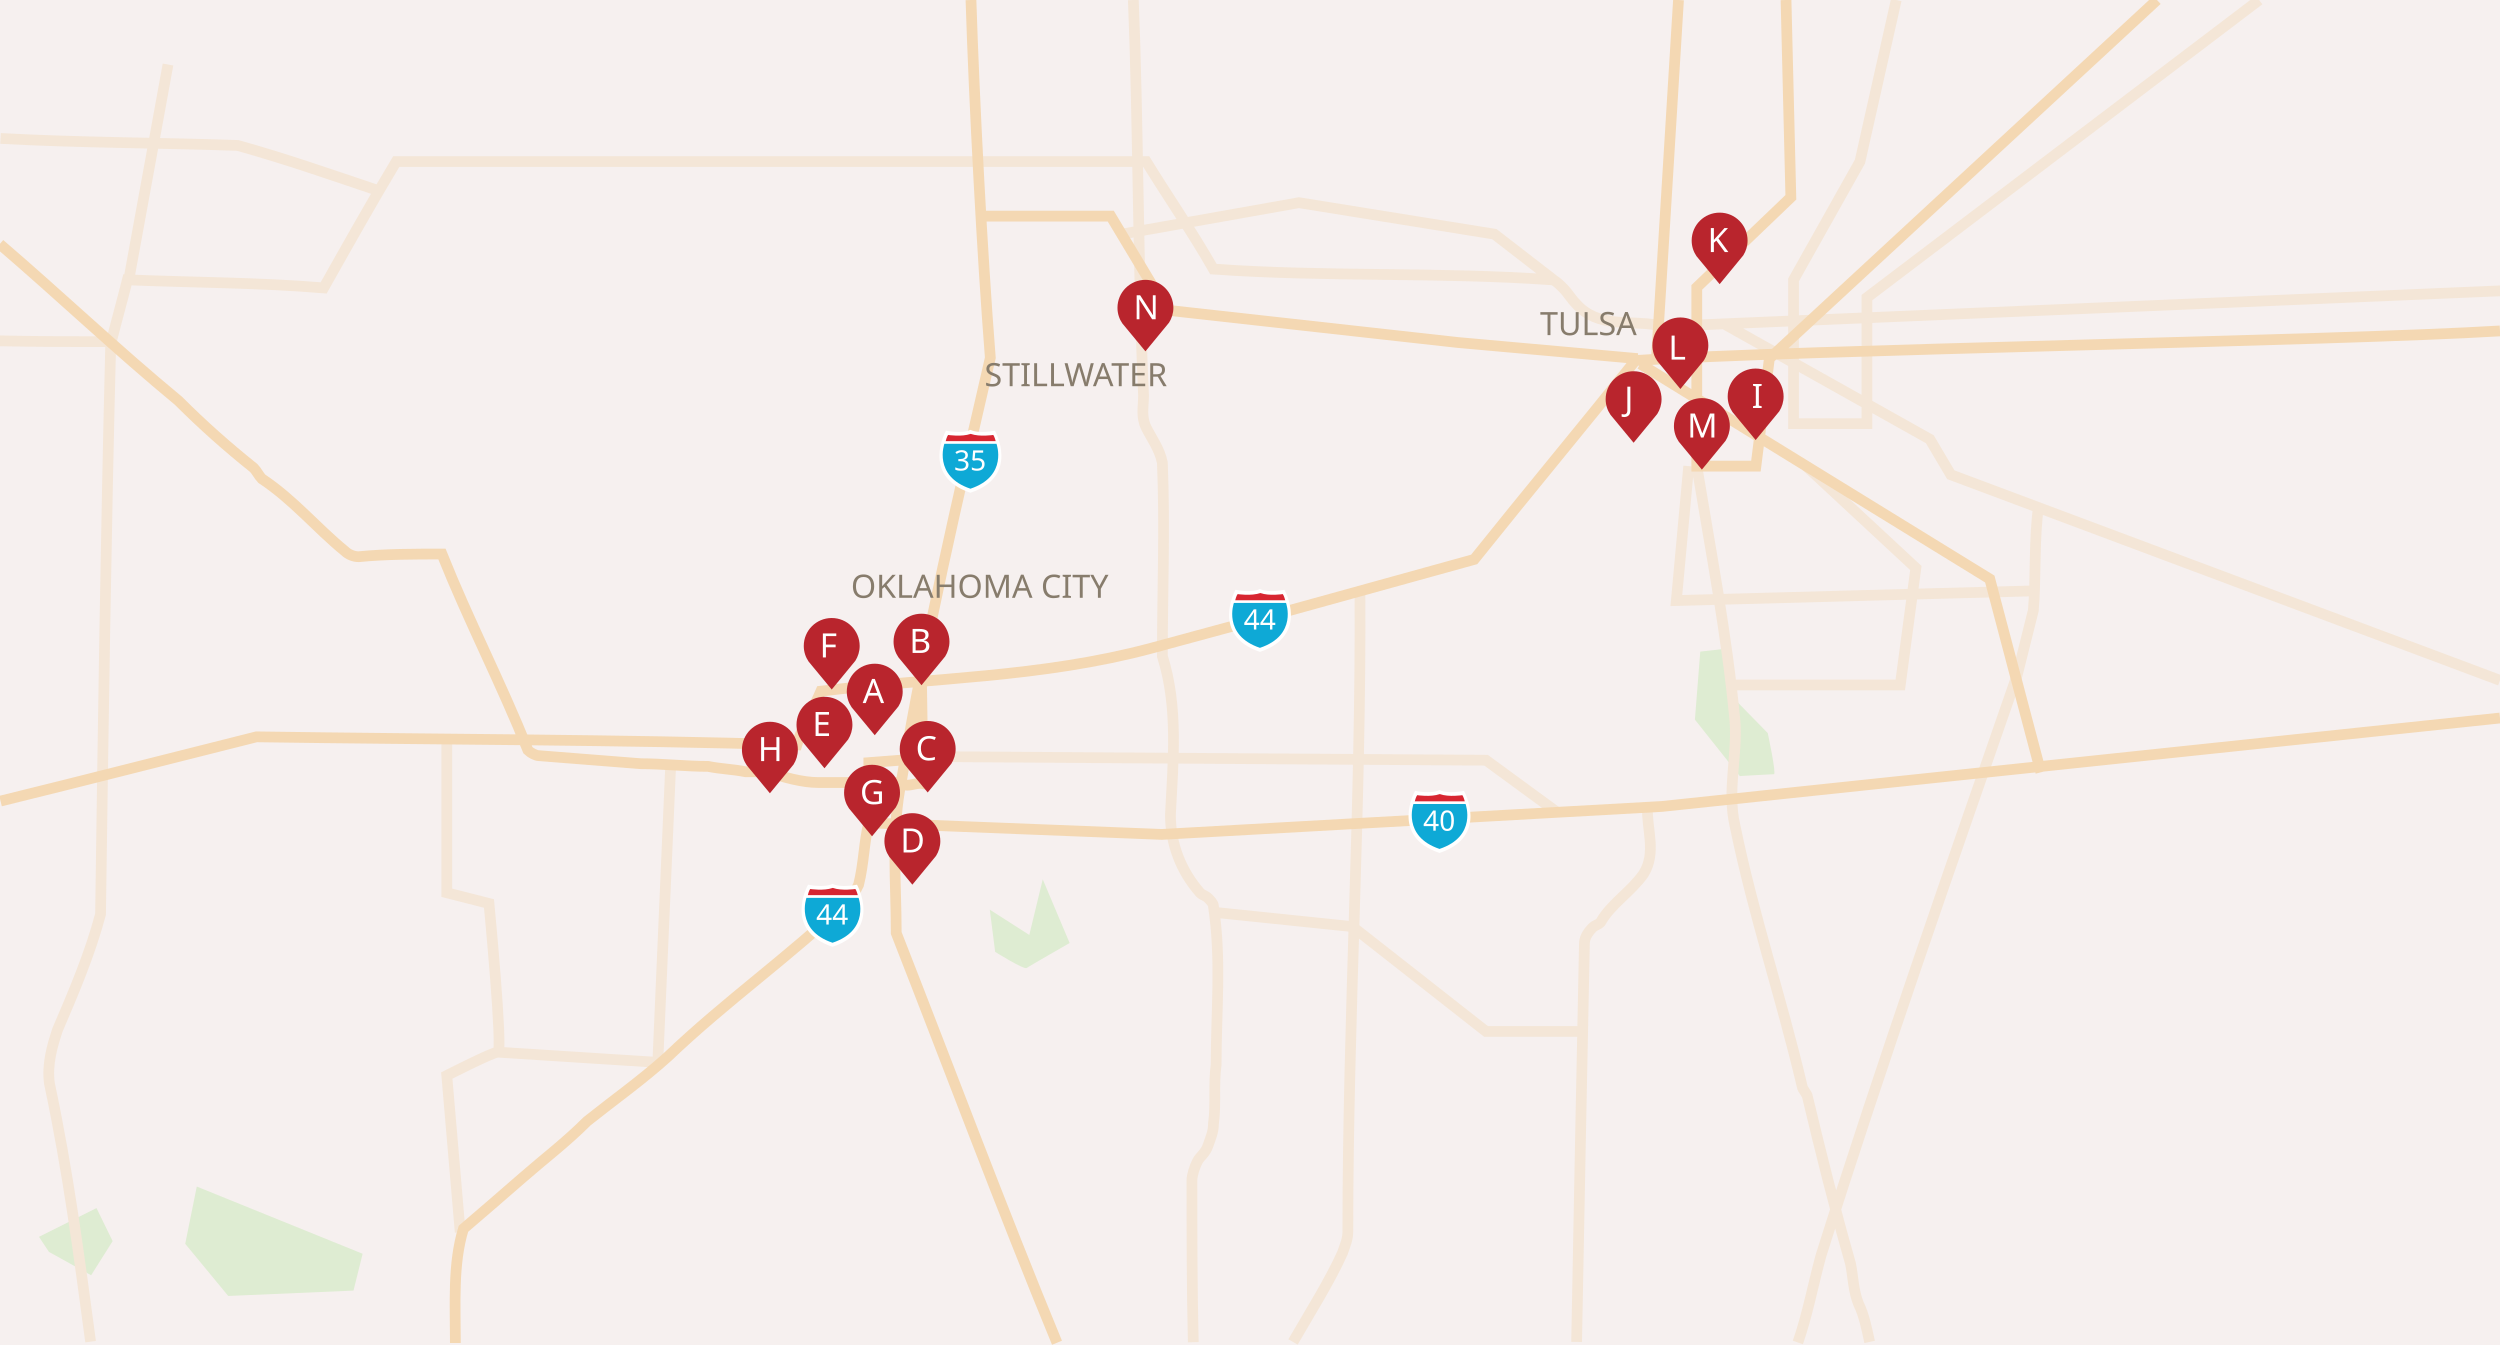
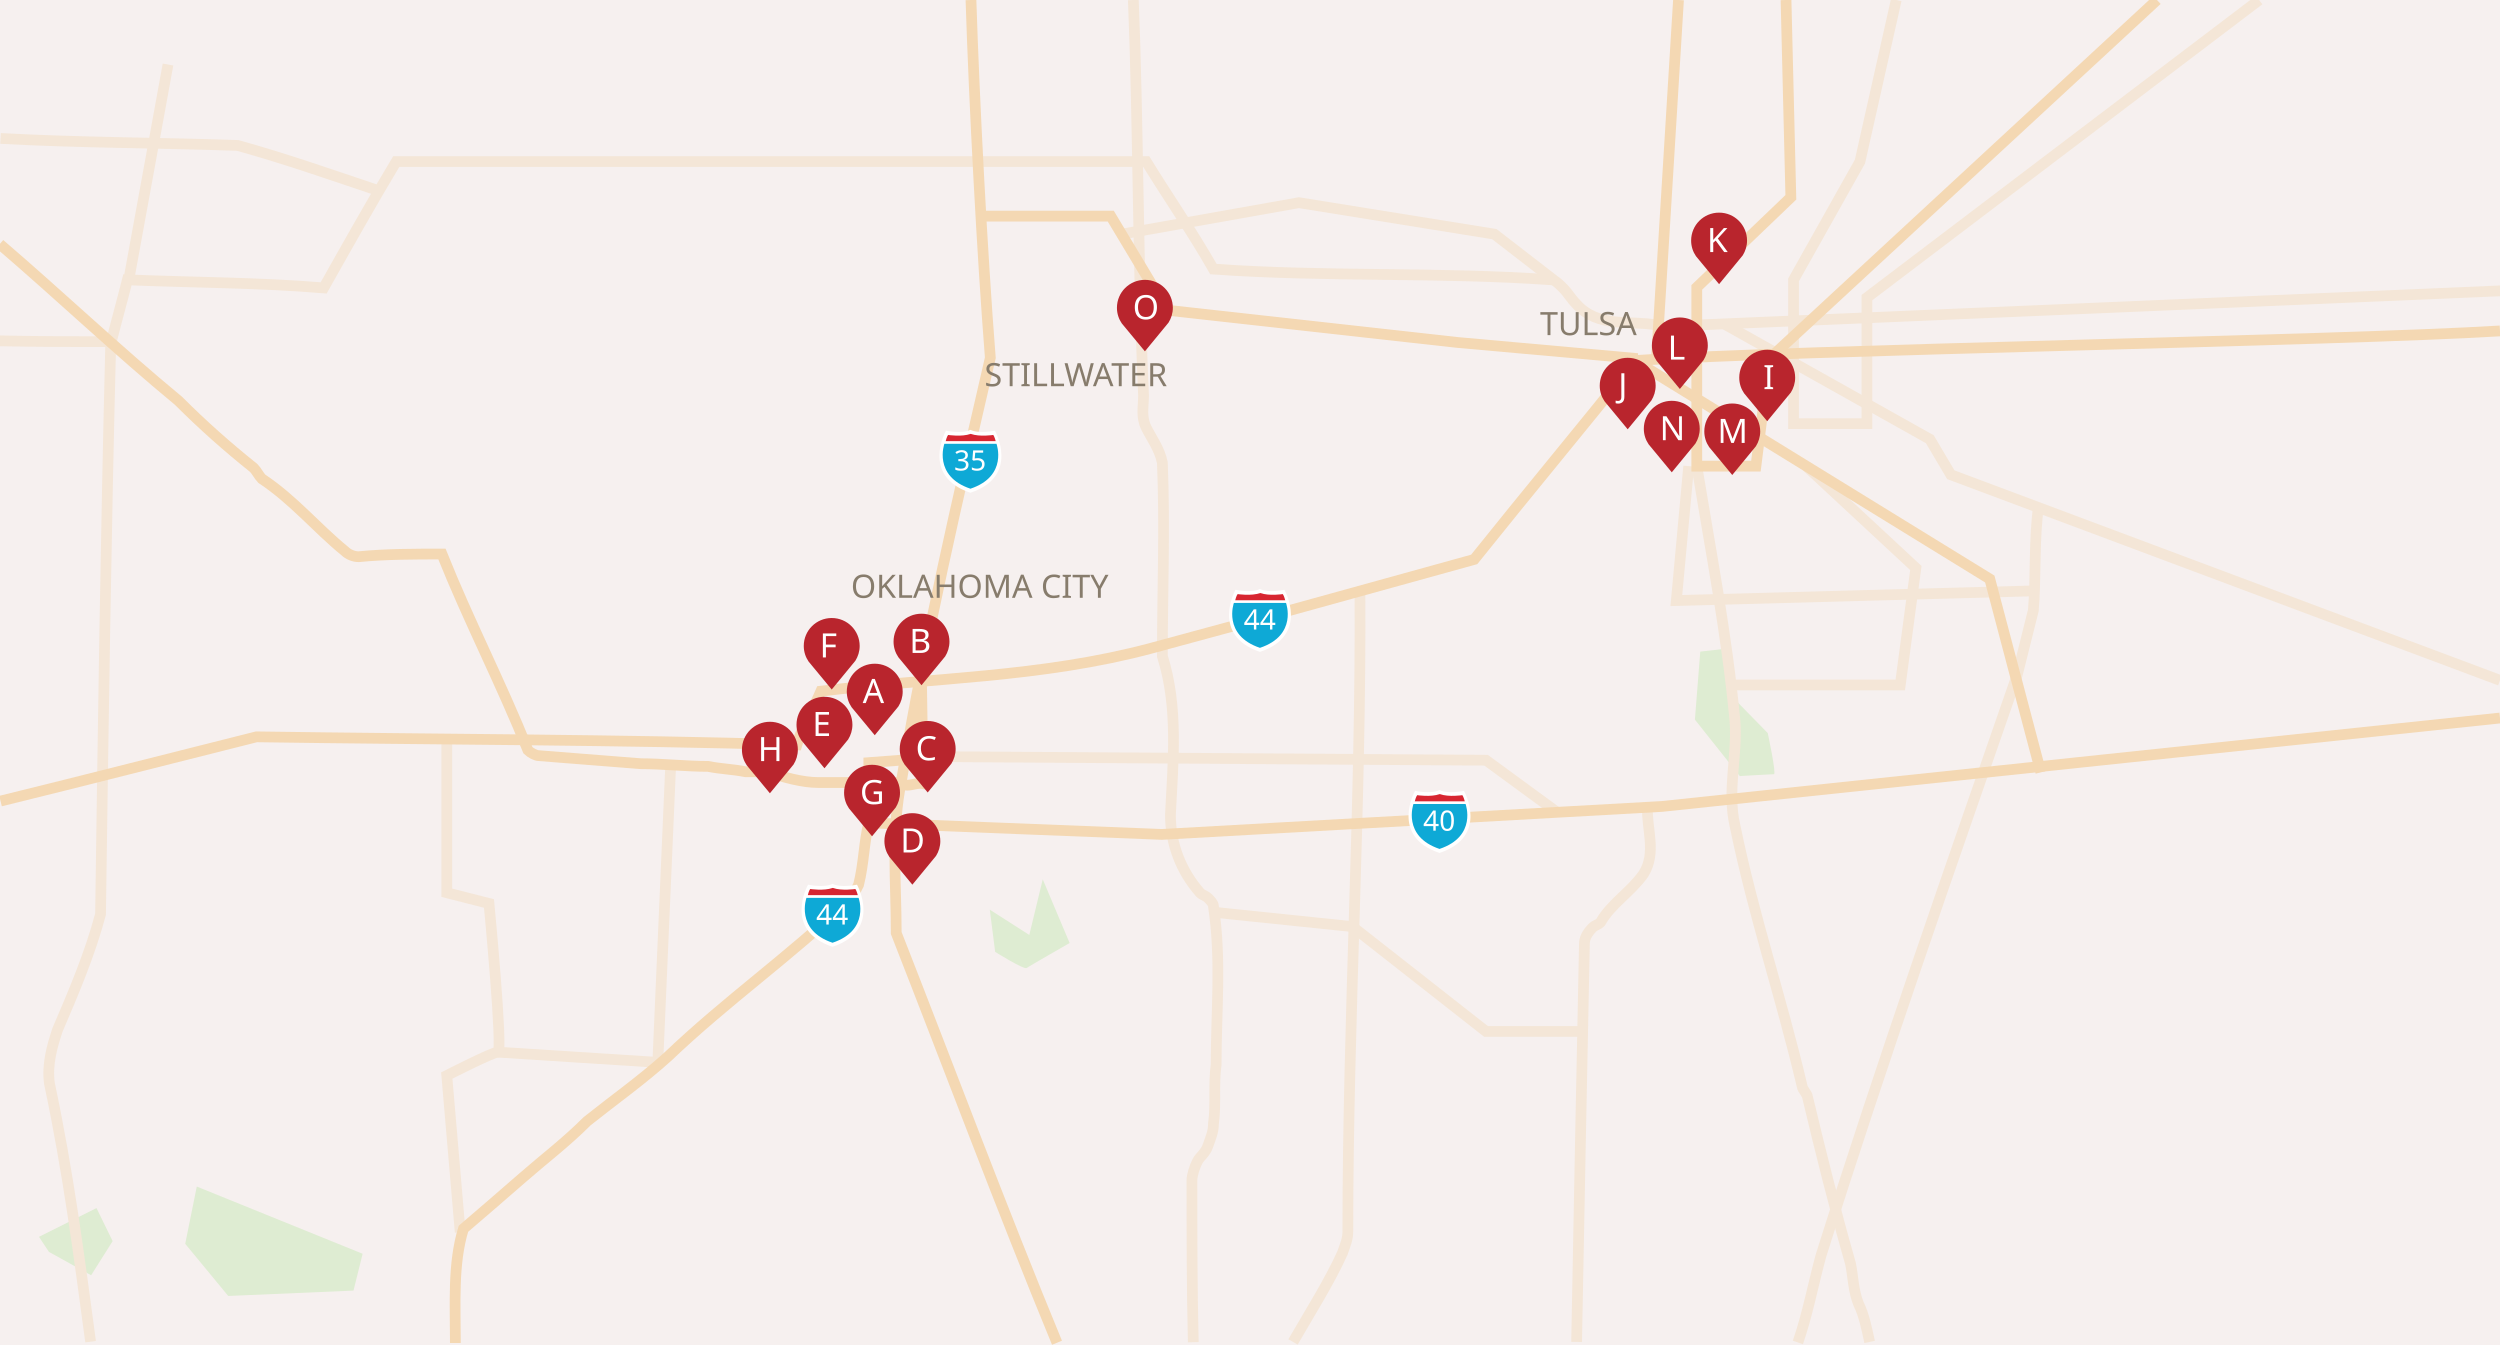
- <svg xmlns="http://www.w3.org/2000/svg" viewBox="351.6 15.9 930 500" enable-background="new 351.6 15.9 930 500">
-   <path fill="#F6F0EF" d="M349 15.9h935.7V517H349z" />
-   <path fill="#DEECD2" d="M369.8 481.6l-3.7-5.6 21.4-10.7 6 12.3-8 12.7zM424.8 457.3l-4.3 21.3 16 19.4 46.6-2 3.4-13.7zM719.8 354.3l2 15.7s10.7 6.7 11.7 6c1-.7 16-9.3 16-9.3l-10-23.7-5 20.7-14.7-9.4zM992.8 257.3l2.7 17.3 13.7 14s3.3 15.3 2.3 15.3-12.7.7-12.7.7l-16.7-21 2-25.3 8.7-1z" />
-   <path stroke="#F4E6D7" stroke-width="4" stroke-miterlimit="10" d="M773.2 15.9C775 58.8 775 120 777 163c0 4-1 8 1 12s5 8 6 13c1 24 0 48 0 72 6 19 4 39 3 59 0 11 4 21 11 29 1 1 2 1 3 2s2 2 2 3c3 20 1 39 1 59-1 7 0 15-1 22 0 3-1 5-2 8s-3 4-4 6-2 5-2 7c0 20 0 40 .5 60.2M857.5 235.7C858 315 853 395 853 474c0 3-1 5-2 8-5 11-12 22-18.4 33.1M688.1 297.3l216.3 1.4 26.5 19.4M1057 15.9L1043.5 76l-24.7 44v53.5h27.3v-46.9L1192 15.9M982.8 136.8L1284 124M992.8 136.3l76.7 43 7.8 13.2 204.3 76.5M982.8 189.3C988 221 994 252 997 284c1 13-3 26 0 39 7 34 17 63 25 97 0 1 2 3 2 4 5 21 10 41 16 62 1 5 1 10 3 15 2 4 3 9 4.1 14.1M1110 204c-1.8 11.5-1 28-2 39l-6 24c-25 72-50 143-73 216-3 11-5 22-8.6 32.3M979.8 189.3l-4.6 50 133.2-3.6M996.2 270.7h62.3l5.8-43.5-40.8-37.9M803.5 355.3l51.2 5.3 49.7 39h36.7M964.5 316.2C964 324 968 333 963 341c-5 7-12 11-16 18-1 1-2 1-3 2-2 2-3 4-3 6-1 49-2 99-2.9 148.1M768.9 103l65.9-11.7 72.7 11.7 22 17M351.8 67.4C381 69 411 69 440 70c18 5 35 11 52.6 16.9M414.1 39.9L399.5 120M351.5 142.7c14.5.3 27.5.3 41.5.3 2-8 4-15 6-23 24 1 49 1 73 3 9-16 18-32 27-47h279c8 13 17 26 25 40 42 3 84 1 126 4 1 0 3 2 4 3 2 2 3 4 5 6 8 9 20 6 29.8 7.8M392.8 143.3C391 214 390 285 389 356c-4 15-10 29-16 43-2 6-4 13-3 20 7 33 11 64 15.3 96M517.8 289.7V348l15.7 4s5.3 55.3 3.3 55.3-19 8.7-19 8.7l5 58.3M536.8 407.3l59.5 3.8 4.8-110.7" fill="none" />
-   <g stroke="#F4D8B3" stroke-width="4" stroke-miterlimit="10" fill="none">
-     <path d="M961.8 151.3l130 80 19 71.9M1154 15.9l-144.2 133.4-5 40h-22v-66.5l35-33.5-1.8-73.4M967.8 149.3L976 15.9M716.4 96.3h48.4l21 35 108 12 67 6M674.8 322c-1.8 7-1.8 15-3.8 23-1 2-2 4-4 6-22 21-45 37-67 58-10 9-20 16-30 24-8 8-16 14-24 21s-15 13-22 19c-4 13-3 28-3 42.5M687.8 298.6l-13 1V322l109 4.3 186-10.4 311.8-32.9M351.5 106.7C374 126 395 146 418 165c9 9 18 17 28 25 1 1 2 3 3 4 12 8 20 18 31 27 1 1 3 2 5 2 10-1 21-1 31-1 10 25 22 48 32 73 1 1 3 2 4 2 13 1 25 2 38 3 8 0 17 1 25 1 5 1 9 1 14 2h8c6 2 13 4 19 4h29c1 0 3 1 4 1 2 0 4-1 6-.6-.2-12.6-.5 0 0 0l-.6-37.8M351.8 313.9C384 306 415 298 447 290c67 1 134 1 201 3 2-7 6-13 9-20 41-5 82-5 123-16s80-22 120-33c20-25 40-49 60-74 60-4 261.7-7.3 321.6-11M712.8 15.9C714 53.8 717 111 720 149c-12 52-24 103-33 157-4 19-2 38-2 57 20 51 39 102 59.8 152.4" />
+ <svg xmlns="http://www.w3.org/2000/svg" version="1.1" id="map_1_" x="0px" y="0px" viewBox="351.6 15.9 930 500" enable-background="new 351.6 15.9 930 500" xml:space="preserve">
+   <g id="land_1_">
+     <rect x="349" y="15.9" fill="#F6F0EF" width="935.7" height="501.1" />
+   </g>
+   <polygon fill="#DEECD2" points="369.8,481.6 366.1,476 387.5,465.3 393.5,477.6 385.5,490.3 " />
+   <polygon fill="#DEECD2" points="424.8,457.3 420.5,478.6 436.5,498 483.1,496 486.5,482.3 " />
+   <path fill="#DEECD2" d="M719.8,354.3l2,15.7c0,0,10.7,6.7,11.7,6c1-0.7,16-9.3,16-9.3l-10-23.7l-5,20.7L719.8,354.3z" />
+   <path fill="#DEECD2" d="M992.8,257.3l2.7,17.3l13.7,14c0,0,3.3,15.3,2.3,15.3s-12.7,0.7-12.7,0.7l-16.7-21l2-25.3L992.8,257.3z" />
+   <path fill="none" stroke="#F4E6D7" stroke-width="4" stroke-miterlimit="10" d="M773.2,15.9C775,58.8,775,120,777,163c0,4-1,8,1,12  s5,8,6,13c1,24,0,48,0,72c6,19,4,39,3,59c0,11,4,21,11,29c1,1,2,1,3,2s2,2,2,3c3,20,1,39,1,59c-1,7,0,15-1,22c0,3-1,5-2,8s-3,4-4,6  s-2,5-2,7c0,20,0,40,0.5,60.2" />
+   <path fill="none" stroke="#F4E6D7" stroke-width="4" stroke-miterlimit="10" d="M857.5,235.7C858,315,853,395,853,474c0,3-1,5-2,8  c-5,11-12,22-18.4,33.1" />
+   <polyline fill="none" stroke="#F4E6D7" stroke-width="4" stroke-miterlimit="10" points="688.1,297.3 904.4,298.7 930.9,318.1 " />
+   <polyline fill="none" stroke="#F4E6D7" stroke-width="4" stroke-miterlimit="10" points="1057,15.9 1043.5,76 1018.8,120   1018.8,173.5 1046.1,173.5 1046.1,126.6 1192,15.9 " />
+   <line fill="none" stroke="#F4E6D7" stroke-width="4" stroke-miterlimit="10" x1="982.8" y1="136.8" x2="1284" y2="124" />
+   <polyline fill="none" stroke="#F4E6D7" stroke-width="4" stroke-miterlimit="10" points="992.8,136.3 1069.5,179.3 1077.3,192.5   1281.6,269 " />
+   <path fill="none" stroke="#F4E6D7" stroke-width="4" stroke-miterlimit="10" d="M982.8,189.3C988,221,994,252,997,284  c1,13-3,26,0,39c7,34,17,63,25,97c0,1,2,3,2,4c5,21,10,41,16,62c1,5,1,10,3,15c2,4,3,9,4.1,14.1" />
+   <path fill="none" stroke="#F4E6D7" stroke-width="4" stroke-miterlimit="10" d="M1110,204c-1.8,11.5-1,28-2,39c-2,8-4,16-6,24  c-25,72-50,143-73,216c-3,11-5,22-8.6,32.3" />
+   <polyline fill="none" stroke="#F4E6D7" stroke-width="4" stroke-miterlimit="10" points="979.8,189.3 975.2,239.3 1108.4,235.7 " />
+   <polyline fill="none" stroke="#F4E6D7" stroke-width="4" stroke-miterlimit="10" points="996.2,270.7 1058.5,270.7 1064.3,227.2   1023.5,189.3 " />
+   <polyline fill="none" stroke="#F4E6D7" stroke-width="4" stroke-miterlimit="10" points="803.5,355.3 854.7,360.6 904.4,399.6   941.1,399.6 " />
+   <path fill="none" stroke="#F4E6D7" stroke-width="4" stroke-miterlimit="10" d="M964.5,316.2C964,324,968,333,963,341  c-5,7-12,11-16,18c-1,1-2,1-3,2c-2,2-3,4-3,6c-1,49-2,99-2.9,148.1" />
+   <polyline fill="none" stroke="#F4E6D7" stroke-width="4" stroke-miterlimit="10" points="768.9,103 834.8,91.3 907.5,103 929.5,120   " />
+   <path fill="none" stroke="#F4E6D7" stroke-width="4" stroke-miterlimit="10" d="M351.8,67.4C381,69,411,69,440,70  c18,5,35,11,52.6,16.9" />
+   <line fill="none" stroke="#F4E6D7" stroke-width="4" stroke-miterlimit="10" x1="414.1" y1="39.9" x2="399.5" y2="120" />
+   <path fill="none" stroke="#F4E6D7" stroke-width="4" stroke-miterlimit="10" d="M351.5,142.7C366,143,379,143,393,143c2-8,4-15,6-23  c24,1,49,1,73,3c9-16,18-32,27-47c93,0,186,0,279,0c8,13,17,26,25,40c42,3,84,1,126,4c1,0,3,2,4,3c2,2,3,4,5,6c8,9,20,6,29.8,7.8" />
+   <path fill="none" stroke="#F4E6D7" stroke-width="4" stroke-miterlimit="10" d="M392.8,143.3C391,214,390,285,389,356  c-4,15-10,29-16,43c-2,6-4,13-3,20c7,33,11,64,15.3,96" />
+   <path fill="none" stroke="#F4E6D7" stroke-width="4" stroke-miterlimit="10" d="M517.8,289.7V348l15.7,4c0,0,5.3,55.3,3.3,55.3  s-19,8.7-19,8.7l5,58.3" />
+   <polyline fill="none" stroke="#F4E6D7" stroke-width="4" stroke-miterlimit="10" points="536.8,407.3 596.3,411.1 601.1,300.4 " />
+   <g id="roads_1_">
+     <polyline fill="none" stroke="#F4D8B3" stroke-width="4" stroke-miterlimit="10" points="961.8,151.3 1091.8,231.3 1110.8,303.2     " />
+     <polyline fill="none" stroke="#F4D8B3" stroke-width="4" stroke-miterlimit="10" points="1154,15.9 1009.8,149.3 1004.8,189.3    982.8,189.3 982.8,122.8 1017.8,89.3 1016,15.9  " />
+     <line fill="none" stroke="#F4D8B3" stroke-width="4" stroke-miterlimit="10" x1="967.8" y1="149.3" x2="976" y2="15.9" />
+     <polyline fill="none" stroke="#F4D8B3" stroke-width="4" stroke-miterlimit="10" points="716.4,96.3 764.8,96.3 785.8,131.3    893.8,143.3 960.8,149.3  " />
+     <path fill="none" stroke="#F4D8B3" stroke-width="4" stroke-miterlimit="10" d="M674.8,322c-1.8,7-1.8,15-3.8,23c-1,2-2,4-4,6   c-22,21-45,37-67,58c-10,9-20,16-30,24c-8,8-16,14-24,21s-15,13-22,19c-4,13-3,28-3,42.5" />
+     <polyline fill="none" stroke="#F4D8B3" stroke-width="4" stroke-miterlimit="10" points="687.8,298.6 674.8,299.6 674.8,322    783.8,326.3 969.8,315.9 1281.6,283  " />
+     <path fill="none" stroke="#F4D8B3" stroke-width="4" stroke-miterlimit="10" d="M351.5,106.7C374,126,395,146,418,165   c9,9,18,17,28,25c1,1,2,3,3,4c12,8,20,18,31,27c1,1,3,2,5,2c10-1,21-1,31-1c10,25,22,48,32,73c1,1,3,2,4,2c13,1,25,2,38,3   c8,0,17,1,25,1c5,1,9,1,14,2c3,0,5,0,8,0c6,2,13,4,19,4c10,0,19,0,29,0c1,0,3,1,4,1c2,0,4-1,6-0.6c-0.2-12.6-0.5,0,0,0   c-0.2-12.6-0.4-25.2-0.6-37.8" />
+     <path fill="none" stroke="#F4D8B3" stroke-width="4" stroke-miterlimit="10" d="M351.8,313.9C384,306,415,298,447,290   c67,1,134,1,201,3c2-7,6-13,9-20c41-5,82-5,123-16s80-22,120-33c20-25,40-49,60-74c60-4,261.7-7.3,321.6-11" />
+     <path fill="none" stroke="#F4D8B3" stroke-width="4" stroke-miterlimit="10" d="M712.8,15.9C714,53.8,717,111,720,149   c-12,52-24,103-33,157c-4,19-2,38-2,57c20,51,39,102,59.8,152.4" />
+   </g>
+   <g id="marker_26_">
+     <path id="pin_27_" fill="#B9252D" d="M685.8,278.7c1-1.6,1.6-3.5,1.6-5.5c0-5.7-4.6-10.4-10.4-10.4c-5.7,0-10.4,4.6-10.4,10.4   c0,2.2,0.7,4.2,1.8,5.8l8.6,10.4L685.8,278.7z" />
+     <text id="id_26_" transform="matrix(1 0 0 1 672.519 277.4351)" fill="#FFFFFF" font-family="'Helvetica-Bold'" font-size="12.497">A</text>
+   </g>
+   <g id="marker_25_">
+     <path id="pin_26_" fill="#B9252D" d="M703.2,260.1c1-1.6,1.6-3.5,1.6-5.5c0-5.7-4.6-10.4-10.4-10.4s-10.4,4.6-10.4,10.4   c0,2.2,0.7,4.2,1.8,5.8l8.6,10.4L703.2,260.1z" />
+     <text id="id_25_" transform="matrix(1 0 0 1 689.8696 258.7925)" fill="#FFFFFF" font-family="'Helvetica-Bold'" font-size="12.497">B</text>
+   </g>
+   <g id="marker_24_">
+     <path id="pin_25_" fill="#B9252D" d="M705.5,300c1-1.6,1.6-3.5,1.6-5.5c0-5.7-4.6-10.4-10.4-10.4s-10.4,4.6-10.4,10.4   c0,2.2,0.7,4.2,1.8,5.8l8.6,10.4L705.5,300z" />
+     <text id="id_24_" transform="matrix(1 0 0 1 692.2205 298.7242)" fill="#FFFFFF" font-family="'Helvetica-Bold'" font-size="12.497">C</text>
+   </g>
+   <g id="marker_18_">
+     <path id="pin_19_" fill="#B9252D" d="M669.8,261.7c1-1.6,1.6-3.5,1.6-5.5c0-5.7-4.6-10.4-10.4-10.4c-5.7,0-10.4,4.6-10.4,10.4   c0,2.2,0.7,4.2,1.8,5.8l8.6,10.4L669.8,261.7z" />
+     <text id="id_18_" transform="matrix(1 0 0 1 656.4902 260.4667)" fill="#FFFFFF" font-family="'Helvetica-Bold'" font-size="12.497">F</text>
+   </g>
+   <g id="marker_17_">
+     <path id="pin_18_" fill="#B9252D" d="M667.1,291c1-1.6,1.6-3.5,1.6-5.5c0-5.7-4.6-10.4-10.4-10.4c-5.7,0-10.4,4.6-10.4,10.4   c0,2.2,0.7,4.2,1.8,5.8l8.6,10.4L667.1,291z" />
+     <text id="id_17_" transform="matrix(1 0 0 1 653.7888 289.6935)" fill="#FFFFFF" font-family="'Helvetica-Bold'" font-size="12.497">E</text>
+   </g>
+   <g id="marker_16_">
+     <path id="pin_17_" fill="#B9252D" d="M646.8,300.3c1-1.6,1.6-3.5,1.6-5.5c0-5.7-4.6-10.4-10.4-10.4c-5.7,0-10.4,4.6-10.4,10.4   c0,2.2,0.7,4.2,1.8,5.8l8.6,10.4L646.8,300.3z" />
+     <text id="id_16_" transform="matrix(1 0 0 1 633.5187 299.0281)" fill="#FFFFFF" font-family="'Helvetica-Bold'" font-size="12.497">H</text>
+   </g>
+   <g id="marker_15_">
+     <path id="pin_16_" fill="#B9252D" d="M684.8,316.3c1-1.6,1.6-3.5,1.6-5.5c0-5.7-4.6-10.4-10.4-10.4c-5.7,0-10.4,4.6-10.4,10.4   c0,2.2,0.7,4.2,1.8,5.8l8.6,10.4L684.8,316.3z" />
+     <text id="id_15_" transform="matrix(1 0 0 1 671.5187 315.0281)" fill="#FFFFFF" font-family="'Helvetica-Bold'" font-size="12.497">G</text>
+   </g>
+   <g id="marker_14_">
+     <path id="pin_15_" fill="#B9252D" d="M699.8,334.3c1-1.6,1.6-3.5,1.6-5.5c0-5.7-4.6-10.4-10.4-10.4c-5.7,0-10.4,4.6-10.4,10.4   c0,2.2,0.7,4.2,1.8,5.8l8.6,10.4L699.8,334.3z" />
+     <text id="id_14_" transform="matrix(1 0 0 1 686.5187 333.0281)" fill="#FFFFFF" font-family="'Helvetica-Bold'" font-size="12.497">D</text>
  </g>
  <g>
-     <path fill="#B9252D" d="M685.8 278.7c1-1.6 1.6-3.5 1.6-5.5 0-5.7-4.6-10.4-10.4-10.4-5.7 0-10.4 4.6-10.4 10.4 0 2.2.7 4.2 1.8 5.8l8.6 10.4 8.8-10.7z" />
-     <text transform="translate(672.519 277.435)" fill="#fff" font-family="'Helvetica-Bold'" font-size="12.497">A</text>
+     <path fill="#FFFFFF" d="M820.3,258.4c18.6-6.2,9.1-23.1,9.1-23.1s-5.9,1.3-9.1-0.3h0c-3.2,1.6-9.1,0.3-9.1,0.3   S801.8,252.2,820.3,258.4L820.3,258.4z" />
+     <path fill="#0EA9D6" d="M830,240.2c0,0,4.4,12-9.7,16.7c-14-4.7-9.7-16.7-9.7-16.7H830z" />
+     <path fill="#D72631" d="M820.3,239.2h9.4c0,0-0.4-1.6-0.9-2.3c0,0-5,0.8-8.4-0.4c-3.4,1.2-8.4,0.4-8.4,0.4   c-0.5,0.6-0.9,2.3-0.9,2.3H820.3z" />
+     <text transform="matrix(1 0 0 1 814.2589 250.0772)" fill="#FFFFFF" font-family="'HelveticaNeue-Bold'" font-size="10.456">44</text>
  </g>
  <g>
-     <path fill="#B9252D" d="M703.2 260.1c1-1.6 1.6-3.5 1.6-5.5 0-5.7-4.6-10.4-10.4-10.4s-10.4 4.6-10.4 10.4c0 2.2.7 4.2 1.8 5.8l8.6 10.4 8.8-10.7z" />
-     <text transform="translate(689.87 258.793)" fill="#fff" font-family="'Helvetica-Bold'" font-size="12.497">B</text>
+     <path fill="#FFFFFF" d="M887.1,333.2c18.6-6.2,9.1-23.1,9.1-23.1s-5.9,1.3-9.1-0.3h0c-3.2,1.6-9.1,0.3-9.1,0.3   S868.5,327,887.1,333.2L887.1,333.2z" />
+     <path fill="#0EA9D6" d="M896.8,315c0,0,4.4,12-9.7,16.7c-14-4.7-9.7-16.7-9.7-16.7H896.8z" />
+     <path fill="#D72631" d="M887.1,314h9.4c0,0-0.4-1.6-0.9-2.3c0,0-5,0.8-8.4-0.4c-3.4,1.2-8.4,0.4-8.4,0.4c-0.5,0.6-0.9,2.3-0.9,2.3   H887.1z" />
+     <text transform="matrix(1 0 0 1 880.9952 324.9151)" fill="#FFFFFF" font-family="'HelveticaNeue-Bold'" font-size="10.456">40</text>
  </g>
  <g>
-     <path fill="#B9252D" d="M705.5 300c1-1.6 1.6-3.5 1.6-5.5 0-5.7-4.6-10.4-10.4-10.4s-10.4 4.6-10.4 10.4c0 2.2.7 4.2 1.8 5.8l8.6 10.4 8.8-10.7z" />
-     <text transform="translate(692.221 298.724)" fill="#fff" font-family="'Helvetica-Bold'" font-size="12.497">C</text>
+     <path fill="#FFFFFF" d="M661.3,368.1c18.6-6.2,9.1-23.1,9.1-23.1s-5.9,1.3-9.1-0.3h0c-3.2,1.6-9.1,0.3-9.1,0.3   S642.7,361.9,661.3,368.1L661.3,368.1z" />
+     <path fill="#0EA9D6" d="M671,349.9c0,0,4.4,12-9.7,16.7c-14-4.7-9.7-16.7-9.7-16.7H671z" />
+     <path fill="#D72631" d="M661.3,348.9h9.4c0,0-0.4-1.6-0.9-2.3c0,0-5,0.8-8.4-0.4c-3.4,1.2-8.4,0.4-8.4,0.4   c-0.5,0.6-0.9,2.3-0.9,2.3H661.3z" />
+     <text transform="matrix(1 0 0 1 655.1954 359.8155)" fill="#FFFFFF" font-family="'HelveticaNeue-Bold'" font-size="10.456">44</text>
  </g>
  <g>
-     <path fill="#B9252D" d="M968.1 169.9c1-1.6 1.6-3.5 1.6-5.5 0-5.7-4.6-10.4-10.4-10.4-5.7 0-10.4 4.6-10.4 10.4 0 2.2.7 4.2 1.8 5.8l8.6 10.4 8.8-10.7z" />
-     <text transform="translate(955.818 168.666)" fill="#fff" font-family="'Helvetica-Bold'" font-size="12.497">J</text>
+     <path fill="#FFFFFF" d="M712.6,199.2c18.6-6.2,9.1-23.1,9.1-23.1s-5.9,1.3-9.1-0.3h0c-3.2,1.6-9.1,0.3-9.1,0.3S694,193,712.6,199.2   L712.6,199.2z" />
+     <path fill="#0EA9D6" d="M722.3,181c0,0,4.4,12-9.7,16.7c-14-4.7-9.7-16.7-9.7-16.7H722.3z" />
+     <path fill="#D72631" d="M712.6,180h9.4c0,0-0.4-1.6-0.9-2.3c0,0-5,0.8-8.4-0.4c-3.4,1.2-8.4,0.4-8.4,0.4c-0.5,0.6-0.9,2.3-0.9,2.3   H712.6z" />
+     <text transform="matrix(1 0 0 1 706.4952 190.9151)" fill="#FFFFFF" font-family="'HelveticaNeue-Bold'" font-size="10.456">35</text>
  </g>
-   <g>
-     <path fill="#B9252D" d="M1000.1 110.9c1-1.6 1.6-3.5 1.6-5.5 0-5.7-4.6-10.4-10.4-10.4-5.7 0-10.4 4.6-10.4 10.4 0 2.2.7 4.2 1.8 5.8l8.6 10.4 8.8-10.7z" />
-     <text transform="translate(986.818 109.666)" fill="#fff" font-family="'Helvetica-Bold'" font-size="12.497">K</text>
+   <text transform="matrix(1 0 0 1 668.1484 238.2902)" fill="#877C6C" font-family="'HelveticaNeue-Bold'" font-size="12">OKLAHOMA CITY</text>
+   <text transform="matrix(1 0 0 1 924.4889 140.5721)" fill="#877C6C" font-family="'HelveticaNeue-Bold'" font-size="12">TULSA</text>
+   <text transform="matrix(1 0 0 1 717.8222 159.5721)" fill="#877C6C" font-family="'HelveticaNeue-Bold'" font-size="12">STILLWATER</text>
+   <g id="marker_9_">
+     <path id="pin_10_" fill="#B9252D" d="M965.9,164.9c1-1.6,1.6-3.5,1.6-5.5c0-5.7-4.6-10.4-10.4-10.4c-5.7,0-10.4,4.6-10.4,10.4   c0,2.2,0.7,4.2,1.8,5.8l8.6,10.4L965.9,164.9z" />
+     <text id="id_9_" transform="matrix(1 0 0 1 953.5822 163.6661)" fill="#FFFFFF" font-family="'Helvetica-Bold'" font-size="12.497">J</text>
  </g>
-   <g>
-     <path fill="#B9252D" d="M1013.5 168.9c1-1.6 1.6-3.5 1.6-5.5 0-5.7-4.6-10.4-10.4-10.4-5.7 0-10.4 4.6-10.4 10.4 0 2.2.7 4.2 1.8 5.8l8.6 10.4 8.8-10.7z" />
-     <text transform="translate(1003.22 167.666)" fill="#fff" font-family="'Helvetica-Bold'" font-size="12.497">I</text>
+   <g id="marker_10_">
+     <path id="pin_11_" fill="#B9252D" d="M999.9,110.9c1-1.6,1.6-3.5,1.6-5.5c0-5.7-4.6-10.4-10.4-10.4c-5.7,0-10.4,4.6-10.4,10.4   c0,2.2,0.7,4.2,1.8,5.8l8.6,10.4L999.9,110.9z" />
+     <text id="id_10_" transform="matrix(1 0 0 1 986.5822 109.6661)" fill="#FFFFFF" font-family="'Helvetica-Bold'" font-size="12.497">K</text>
  </g>
-   <g>
-     <path fill="#B9252D" d="M993.5 179.9c1-1.6 1.6-3.5 1.6-5.5 0-5.7-4.6-10.4-10.4-10.4-5.7 0-10.4 4.6-10.4 10.4 0 2.2.7 4.2 1.8 5.8l8.6 10.4 8.8-10.7z" />
-     <text transform="translate(979.22 178.666)" fill="#fff" font-family="'Helvetica-Bold'" font-size="12.497">M</text>
+   <g id="marker_8_">
+     <path id="pin_9_" fill="#B9252D" d="M1017.8,161.9c1-1.6,1.6-3.5,1.6-5.5c0-5.7-4.6-10.4-10.4-10.4c-5.7,0-10.4,4.6-10.4,10.4   c0,2.2,0.7,4.2,1.8,5.8l8.6,10.4L1017.8,161.9z" />
+     <text id="id_8_" transform="matrix(1 0 0 1 1007.485 160.6661)" fill="#FFFFFF" font-family="'Helvetica-Bold'" font-size="12.497">I</text>
  </g>
-   <g>
-     <path fill="#B9252D" d="M985.5 149.9c1-1.6 1.6-3.5 1.6-5.5 0-5.7-4.6-10.4-10.4-10.4-5.7 0-10.4 4.6-10.4 10.4 0 2.2.7 4.2 1.8 5.8l8.6 10.4 8.8-10.7z" />
-     <text transform="translate(972.22 149.666)" fill="#fff" font-family="'Helvetica-Bold'" font-size="12.497">L</text>
+   <g id="marker_12_">
+     <path id="pin_13_" fill="#B9252D" d="M982.3,180.9c1-1.6,1.6-3.5,1.6-5.5c0-5.7-4.6-10.4-10.4-10.4c-5.7,0-10.4,4.6-10.4,10.4   c0,2.2,0.7,4.2,1.8,5.8l8.6,10.4L982.3,180.9z" />
+     <text id="id_12_" transform="matrix(1 0 0 1 968.9846 179.6661)" fill="#FFFFFF" font-family="'Helvetica-Bold'" font-size="12.497">N</text>
  </g>
-   <g>
-     <path fill="#B9252D" d="M669.8 261.7c1-1.6 1.6-3.5 1.6-5.5 0-5.7-4.6-10.4-10.4-10.4-5.7 0-10.4 4.6-10.4 10.4 0 2.2.7 4.2 1.8 5.8l8.6 10.4 8.8-10.7z" />
-     <text transform="translate(656.49 260.467)" fill="#fff" font-family="'Helvetica-Bold'" font-size="12.497">F</text>
+   <g id="marker_11_">
+     <path id="pin_12_" fill="#B9252D" d="M985.3,149.9c1-1.6,1.6-3.5,1.6-5.5c0-5.7-4.6-10.4-10.4-10.4c-5.7,0-10.4,4.6-10.4,10.4   c0,2.2,0.7,4.2,1.8,5.8l8.6,10.4L985.3,149.9z" />
+     <text id="id_11_" transform="matrix(1 0 0 1 971.9846 149.6661)" fill="#FFFFFF" font-family="'Helvetica-Bold'" font-size="12.497">L</text>
  </g>
-   <g>
-     <path fill="#B9252D" d="M667.1 291c1-1.6 1.6-3.5 1.6-5.5 0-5.7-4.6-10.4-10.4-10.4-5.7 0-10.4 4.6-10.4 10.4 0 2.2.7 4.2 1.8 5.8l8.6 10.4 8.8-10.7z" />
-     <text transform="translate(653.789 289.693)" fill="#fff" font-family="'Helvetica-Bold'" font-size="12.497">E</text>
+   <g id="marker_2_">
+     <path id="pin_2_" fill="#B9252D" d="M786.3,135.9c1-1.6,1.6-3.5,1.6-5.5c0-5.7-4.6-10.4-10.4-10.4c-5.7,0-10.4,4.6-10.4,10.4   c0,2.2,0.7,4.2,1.8,5.8l8.6,10.4L786.3,135.9z" />
+     <text id="id_2_" transform="matrix(1 0 0 1 772.9846 134.6661)" fill="#FFFFFF" font-family="'Helvetica-Bold'" font-size="12.497">O</text>
  </g>
-   <g>
-     <path fill="#B9252D" d="M646.8 300.3c1-1.6 1.6-3.5 1.6-5.5 0-5.7-4.6-10.4-10.4-10.4-5.7 0-10.4 4.6-10.4 10.4 0 2.2.7 4.2 1.8 5.8L638 311l8.8-10.7z" />
-     <text transform="translate(633.519 299.028)" fill="#fff" font-family="'Helvetica-Bold'" font-size="12.497">H</text>
+   <g id="marker_1_">
+     <path id="pin_1_" fill="#B9252D" d="M1004.8,181.9c1-1.6,1.6-3.5,1.6-5.5c0-5.7-4.6-10.4-10.4-10.4c-5.7,0-10.4,4.6-10.4,10.4   c0,2.2,0.7,4.2,1.8,5.8l8.6,10.4L1004.8,181.9z" />
+     <text id="id_1_" transform="matrix(1 0 0 1 990.4846 180.6661)" fill="#FFFFFF" font-family="'Helvetica-Bold'" font-size="12.497">M</text>
  </g>
-   <g>
-     <path fill="#B9252D" d="M684.8 316.3c1-1.6 1.6-3.5 1.6-5.5 0-5.7-4.6-10.4-10.4-10.4-5.7 0-10.4 4.6-10.4 10.4 0 2.2.7 4.2 1.8 5.8L676 327l8.8-10.7z" />
-     <text transform="translate(671.519 315.028)" fill="#fff" font-family="'Helvetica-Bold'" font-size="12.497">G</text>
-   </g>
-   <g>
-     <path fill="#B9252D" d="M699.8 334.3c1-1.6 1.6-3.5 1.6-5.5 0-5.7-4.6-10.4-10.4-10.4-5.7 0-10.4 4.6-10.4 10.4 0 2.2.7 4.2 1.8 5.8L691 345l8.8-10.7z" />
-     <text transform="translate(686.519 333.028)" fill="#fff" font-family="'Helvetica-Bold'" font-size="12.497">D</text>
-   </g>
-   <g>
-     <path fill="#B9252D" d="M786.5 135.9c1-1.6 1.6-3.5 1.6-5.5 0-5.7-4.6-10.4-10.4-10.4-5.7 0-10.4 4.6-10.4 10.4 0 2.2.7 4.2 1.8 5.8l8.6 10.4 8.8-10.7z" />
-     <text transform="translate(773.22 134.666)" fill="#fff" font-family="'Helvetica-Bold'" font-size="12.497">N</text>
-   </g>
-   <path fill="#fff" d="M820.3 258.4c18.6-6.2 9.1-23.1 9.1-23.1s-5.9 1.3-9.1-.3c-3.2 1.6-9.1.3-9.1.3s-9.4 16.9 9.1 23.1z" />
-   <path fill="#0EA9D6" d="M830 240.2s4.4 12-9.7 16.7c-14-4.7-9.7-16.7-9.7-16.7H830z" />
-   <path fill="#D72631" d="M820.3 239.2h9.4s-.4-1.6-.9-2.3c0 0-5 .8-8.4-.4-3.4 1.2-8.4.4-8.4.4-.5.6-.9 2.3-.9 2.3h9.2z" />
-   <text transform="translate(814.259 250.077)" fill="#fff" font-family="'HelveticaNeue-Bold'" font-size="10.456">44</text>
-   <path fill="#fff" d="M887.1 333.2c18.6-6.2 9.1-23.1 9.1-23.1s-5.9 1.3-9.1-.3c-3.2 1.6-9.1.3-9.1.3s-9.5 16.9 9.1 23.1z" />
-   <path fill="#0EA9D6" d="M896.8 315s4.4 12-9.7 16.7c-14-4.7-9.7-16.7-9.7-16.7h19.4z" />
-   <path fill="#D72631" d="M887.1 314h9.4s-.4-1.6-.9-2.3c0 0-5 .8-8.4-.4-3.4 1.2-8.4.4-8.4.4-.5.6-.9 2.3-.9 2.3h9.2z" />
-   <text transform="translate(880.995 324.915)" fill="#fff" font-family="'HelveticaNeue-Bold'" font-size="10.456">40</text>
-   <path fill="#fff" d="M661.3 368.1c18.6-6.2 9.1-23.1 9.1-23.1s-5.9 1.3-9.1-.3c-3.2 1.6-9.1.3-9.1.3s-9.5 16.9 9.1 23.1z" />
-   <path fill="#0EA9D6" d="M671 349.9s4.4 12-9.7 16.7c-14-4.7-9.7-16.7-9.7-16.7H671z" />
-   <path fill="#D72631" d="M661.3 348.9h9.4s-.4-1.6-.9-2.3c0 0-5 .8-8.4-.4-3.4 1.2-8.4.4-8.4.4-.5.6-.9 2.3-.9 2.3h9.2z" />
-   <text transform="translate(655.195 359.815)" fill="#fff" font-family="'HelveticaNeue-Bold'" font-size="10.456">44</text>
-   <path fill="#fff" d="M712.6 199.2c18.6-6.2 9.1-23.1 9.1-23.1s-5.9 1.3-9.1-.3c-3.2 1.6-9.1.3-9.1.3s-9.5 16.9 9.1 23.1z" />
-   <path fill="#0EA9D6" d="M722.3 181s4.4 12-9.7 16.7c-14-4.7-9.7-16.7-9.7-16.7h19.4z" />
-   <path fill="#D72631" d="M712.6 180h9.4s-.4-1.6-.9-2.3c0 0-5 .8-8.4-.4-3.4 1.2-8.4.4-8.4.4-.5.6-.9 2.3-.9 2.3h9.2z" />
-   <text transform="translate(706.495 190.915)" fill="#fff" font-family="'HelveticaNeue-Bold'" font-size="10.456">35</text>
-   <text transform="translate(668.148 238.29)" fill="#877C6C" font-family="'HelveticaNeue-Bold'" font-size="12">OKLAHOMA CITY</text>
-   <text transform="translate(924.489 140.572)" fill="#877C6C" font-family="'HelveticaNeue-Bold'" font-size="12">TULSA</text>
-   <text transform="translate(717.822 159.572)" fill="#877C6C" font-family="'HelveticaNeue-Bold'" font-size="12">STILLWATER</text>
</svg>
